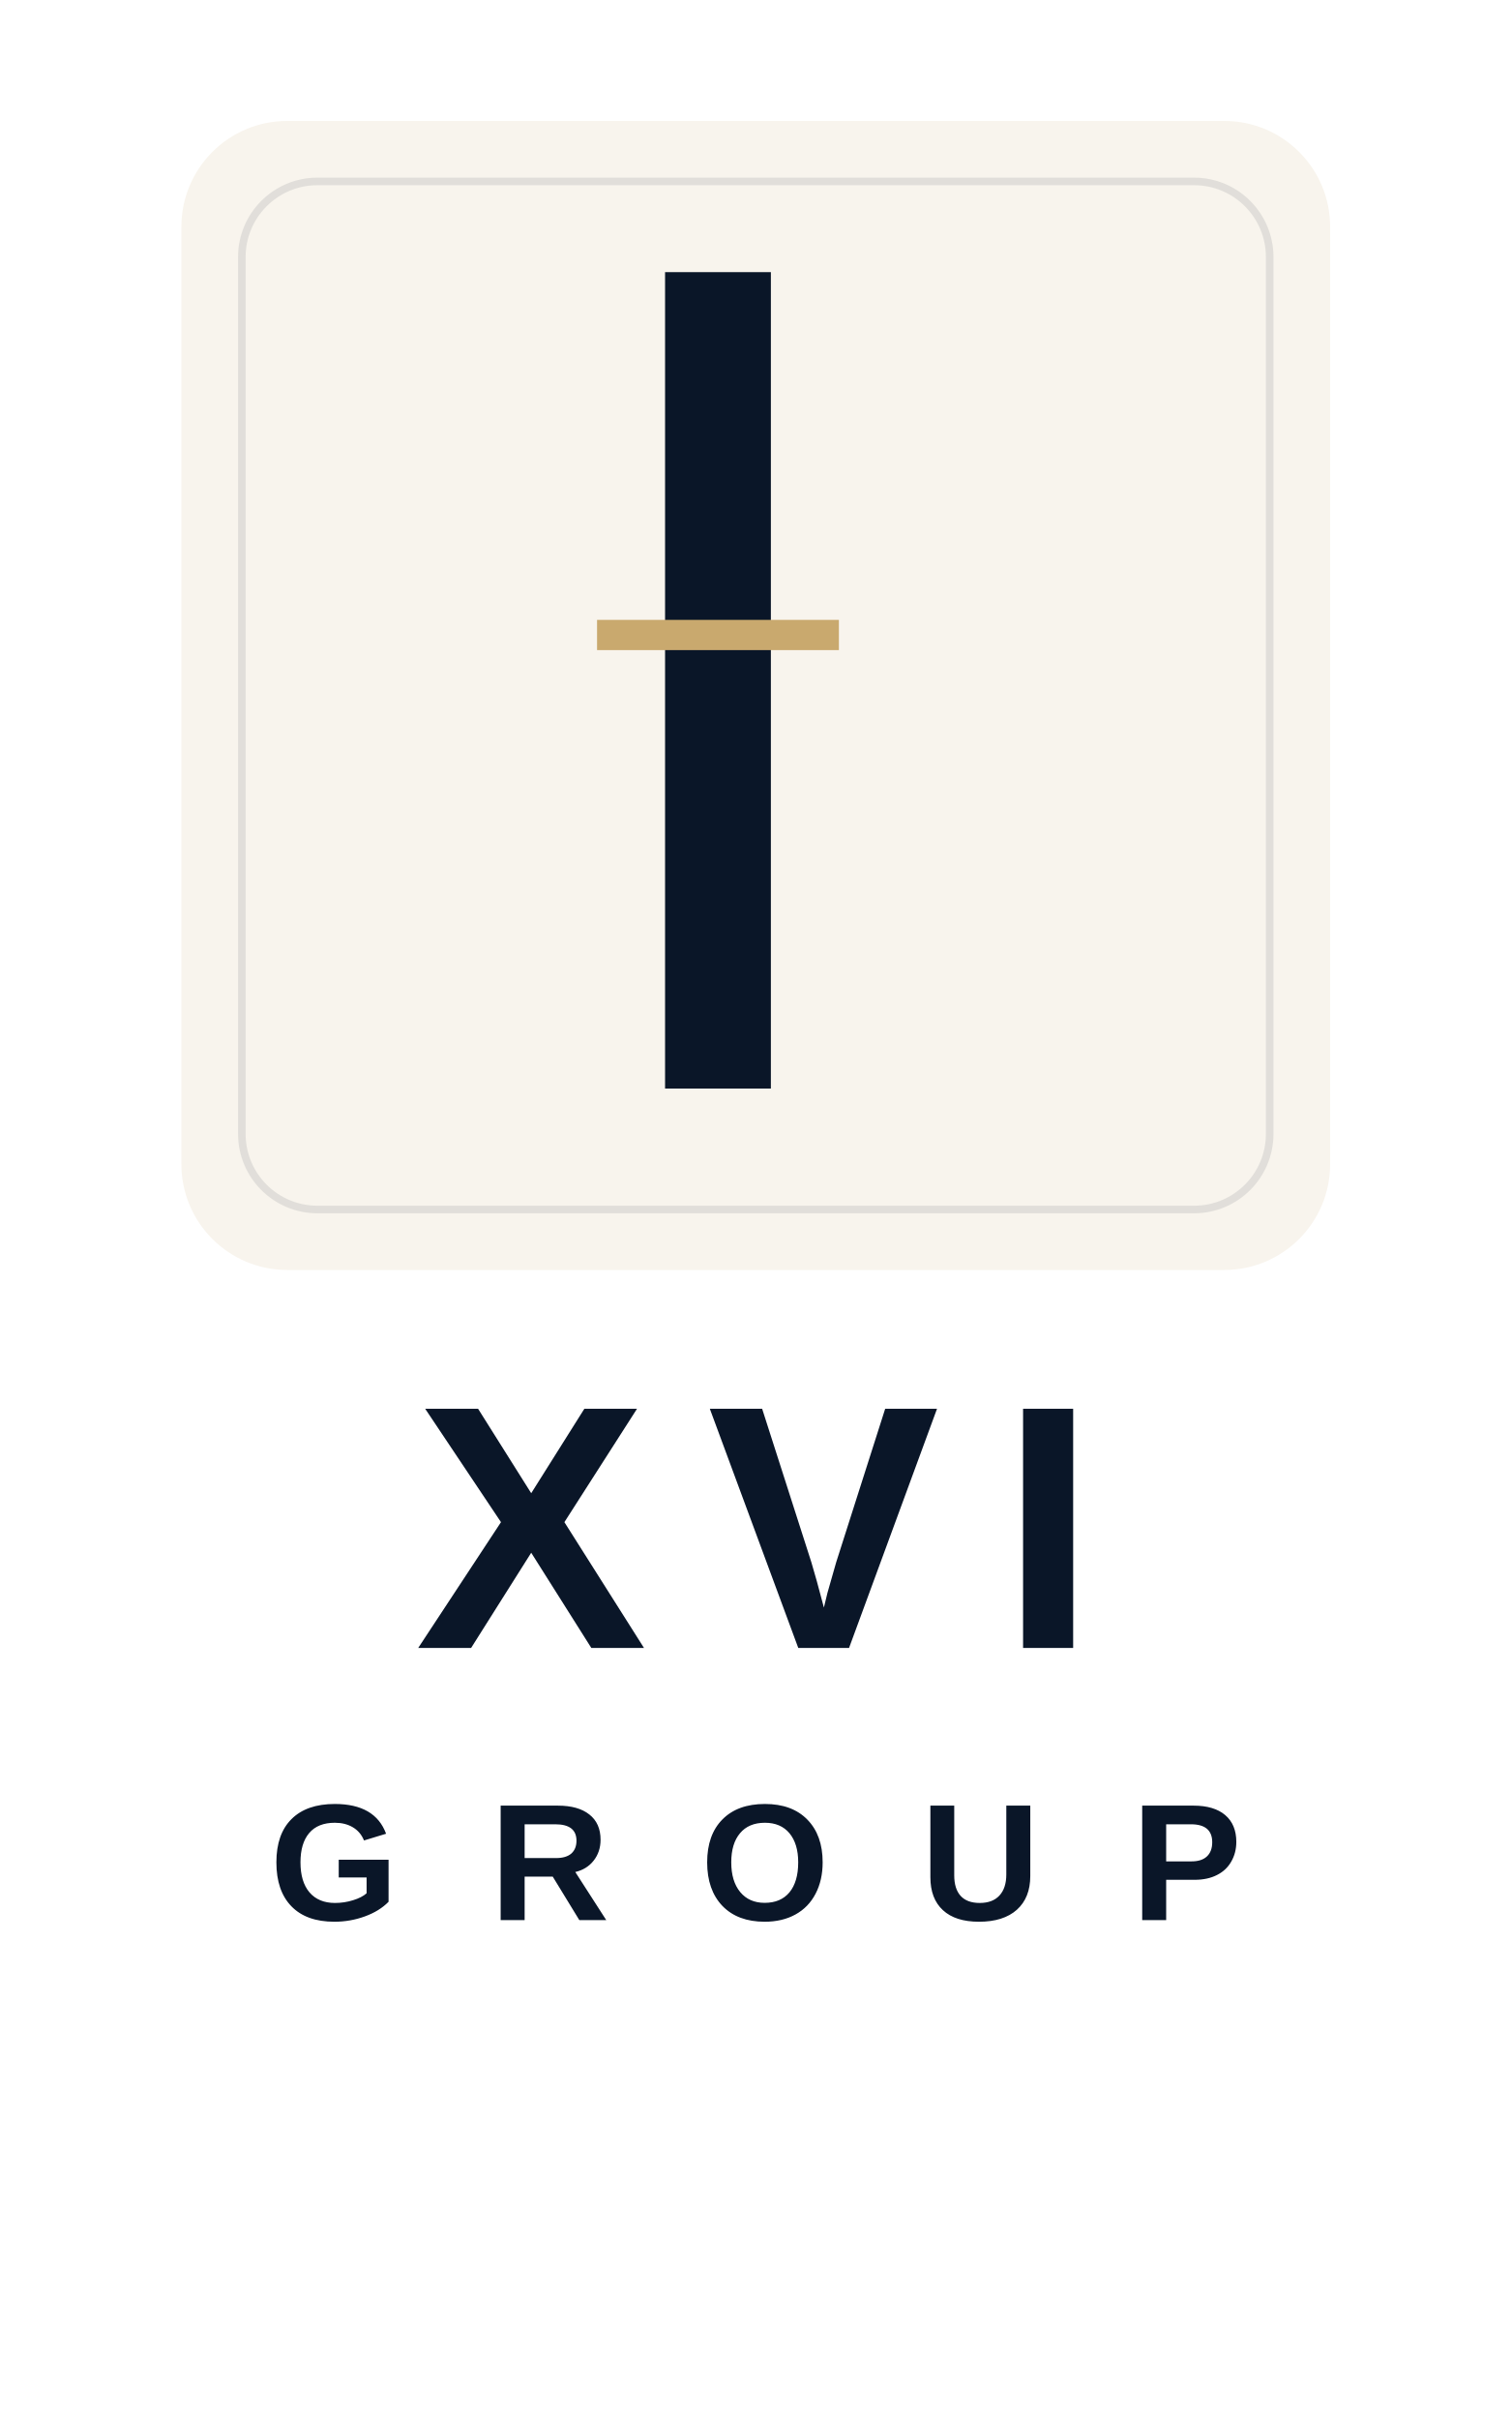
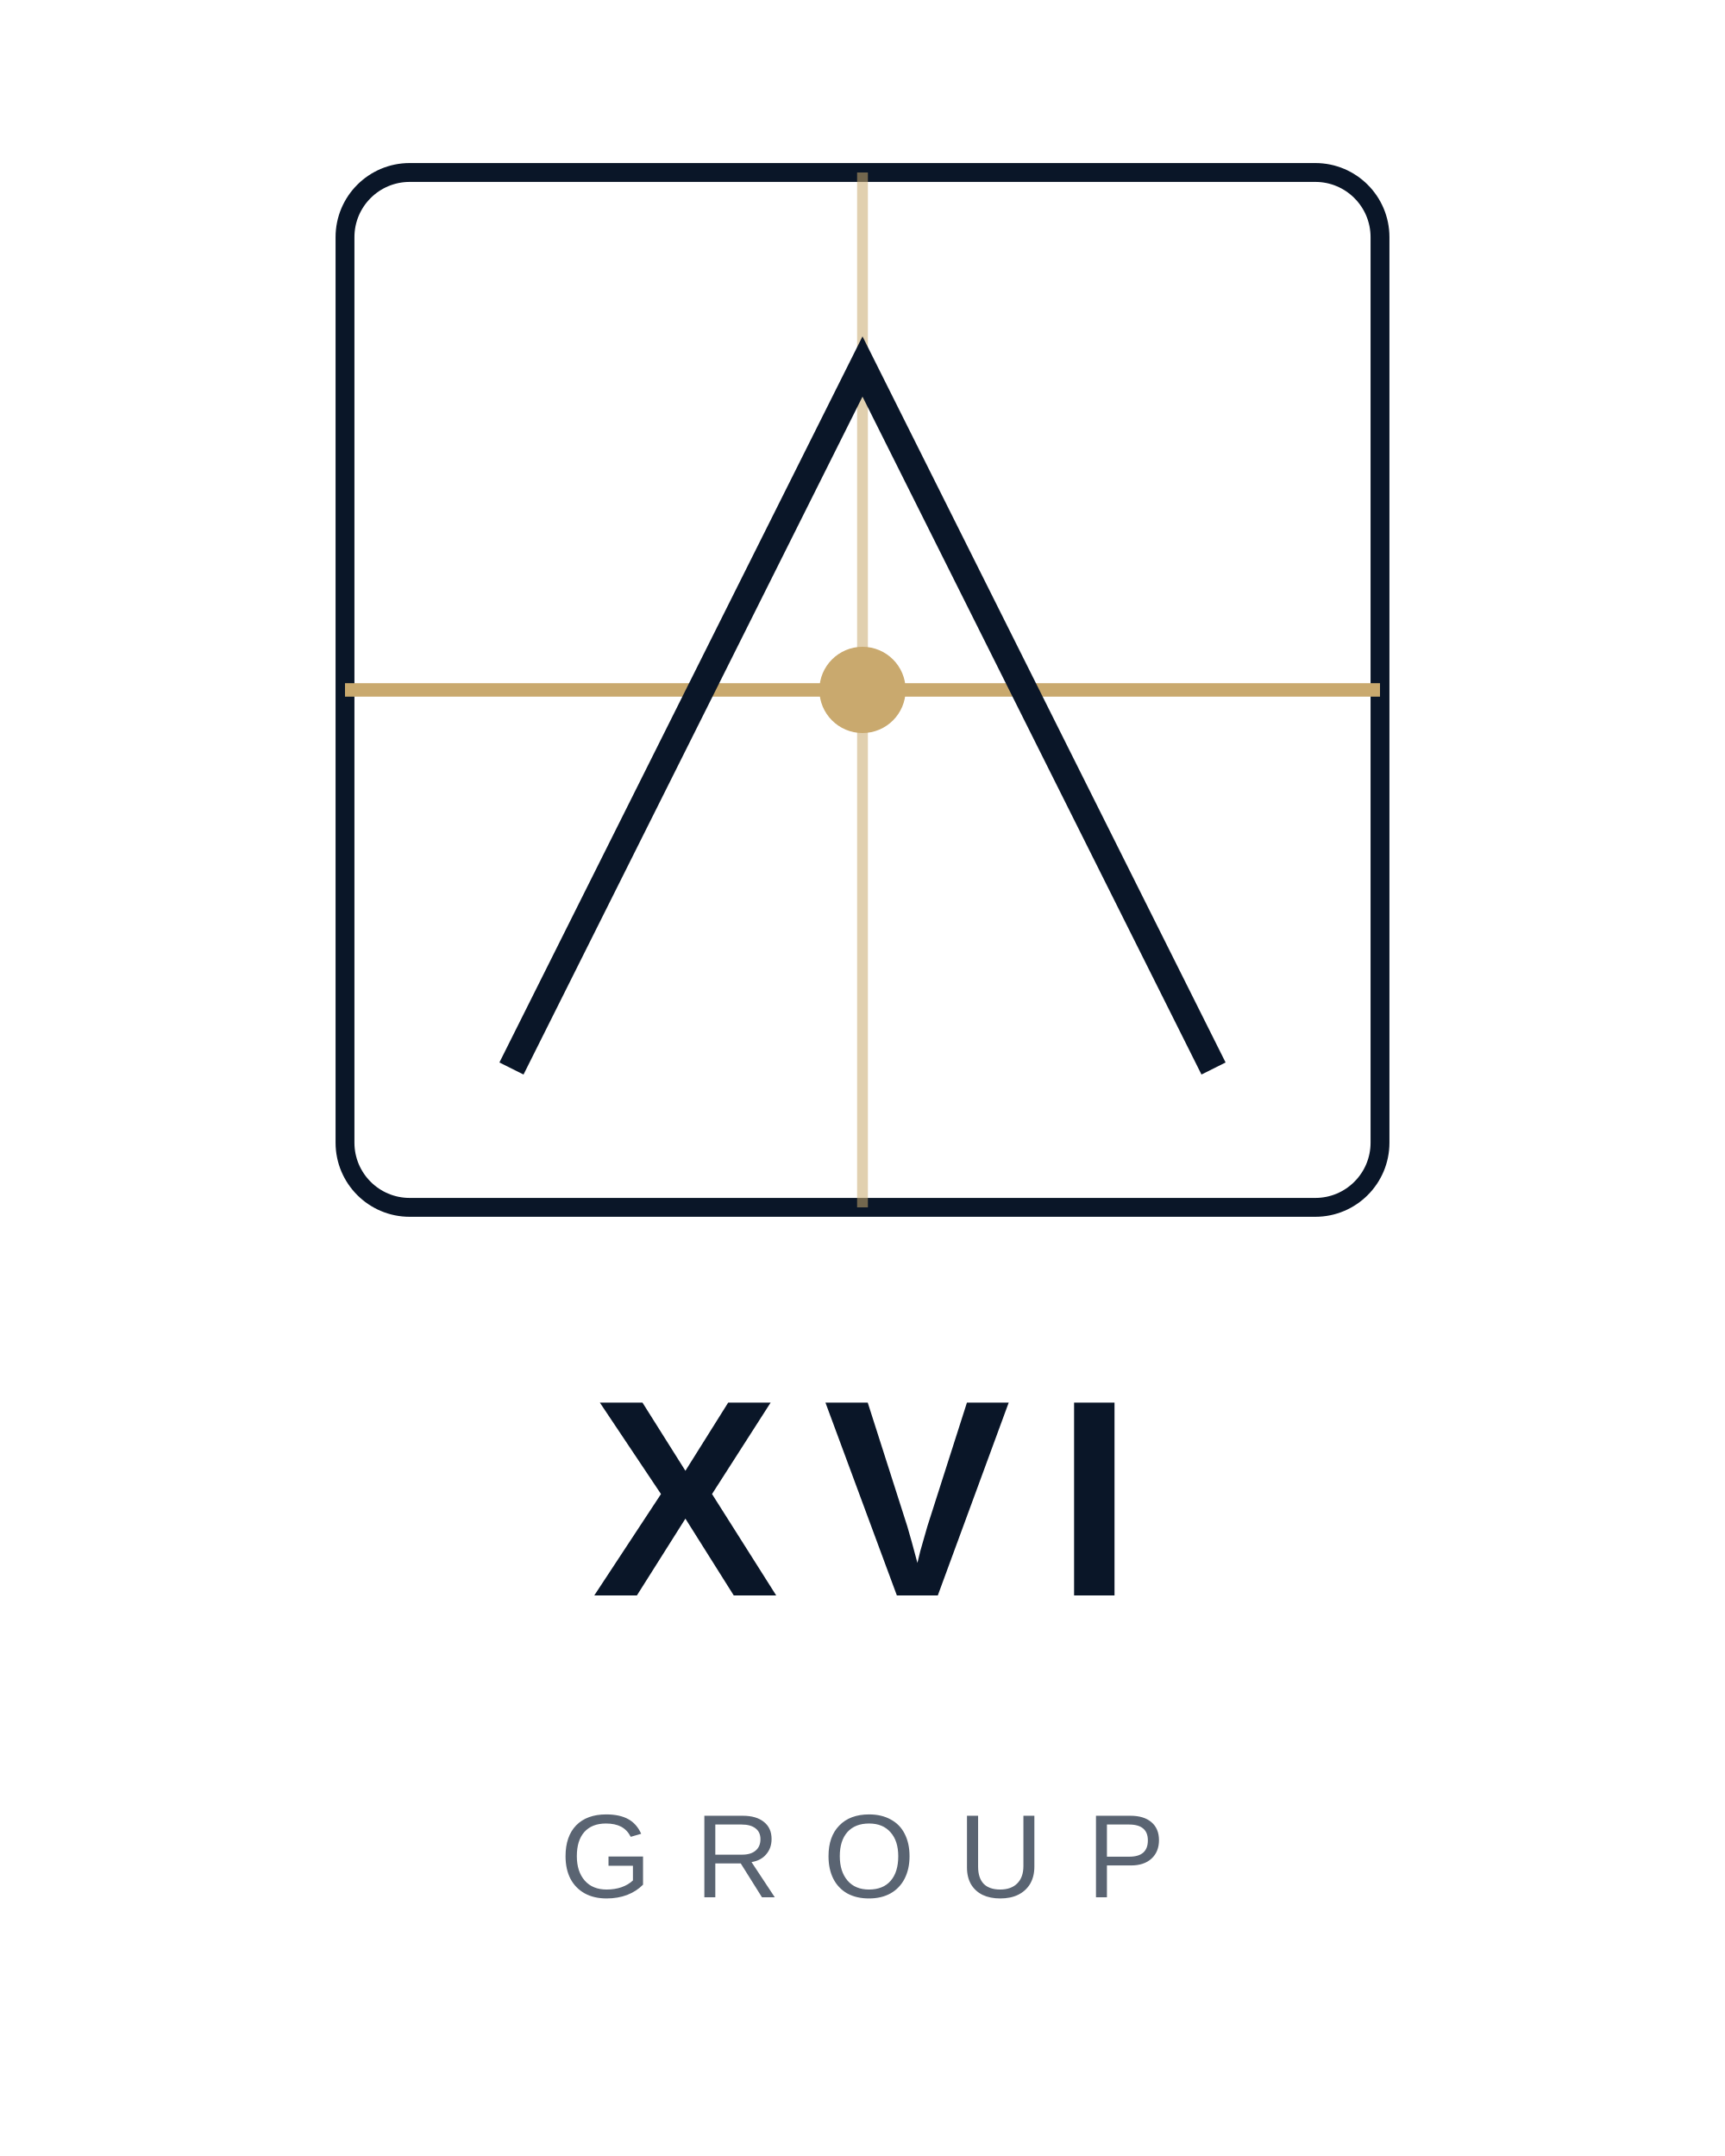
- <svg xmlns="http://www.w3.org/2000/svg" viewBox="0 0 200 320" fill="none">
-   <g>
-     <rect x="24" y="16" width="152" height="152" rx="14" fill="#F8F4ED" />
-     <rect x="32" y="24" width="136" height="136" rx="10" stroke="#0A1628" stroke-width="1" opacity=".1" />
-     <rect x="88" y="36" width="14" height="108" fill="#0A1628" />
-     <rect x="79" y="82" width="32" height="4" fill="#C9A96E" />
-   </g>
-   <g fill="#0A1628" font-family="Manrope, Arial, sans-serif" text-anchor="middle">
-     <text x="100" y="218" font-size="46" font-weight="800" letter-spacing="8">XVI</text>
-     <text x="100" y="254" font-size="22" font-weight="600" letter-spacing="12">GROUP</text>
-   </g>
+ <svg xmlns="http://www.w3.org/2000/svg" viewBox="0 0 160 200" fill="none">
+   <rect x="32" y="16" width="96" height="96" rx="6" stroke="#0A1628" stroke-width="1.75" />
+   <line x1="32" y1="64" x2="128" y2="64" stroke="#C9A96E" stroke-width="1.25" />
+   <line x1="80" y1="16" x2="80" y2="112" stroke="#C9A96E" stroke-width="1" opacity="0.55" />
+   <path d="M48 98 L80 34 L112 98" stroke="#0A1628" stroke-width="2.5" stroke-linecap="square" />
+   <circle cx="80" cy="64" r="4" fill="#C9A96E" />
+   <text x="80" y="148" text-anchor="middle" font-family="'IBM Plex Sans', Arial, sans-serif" font-size="26" font-weight="600" letter-spacing="0.16em" fill="#0A1628">XVI</text>
+   <text x="80" y="176" text-anchor="middle" font-family="'IBM Plex Sans', Arial, sans-serif" font-size="11" font-weight="500" letter-spacing="0.36em" fill="#5A6472">GROUP</text>
</svg>
